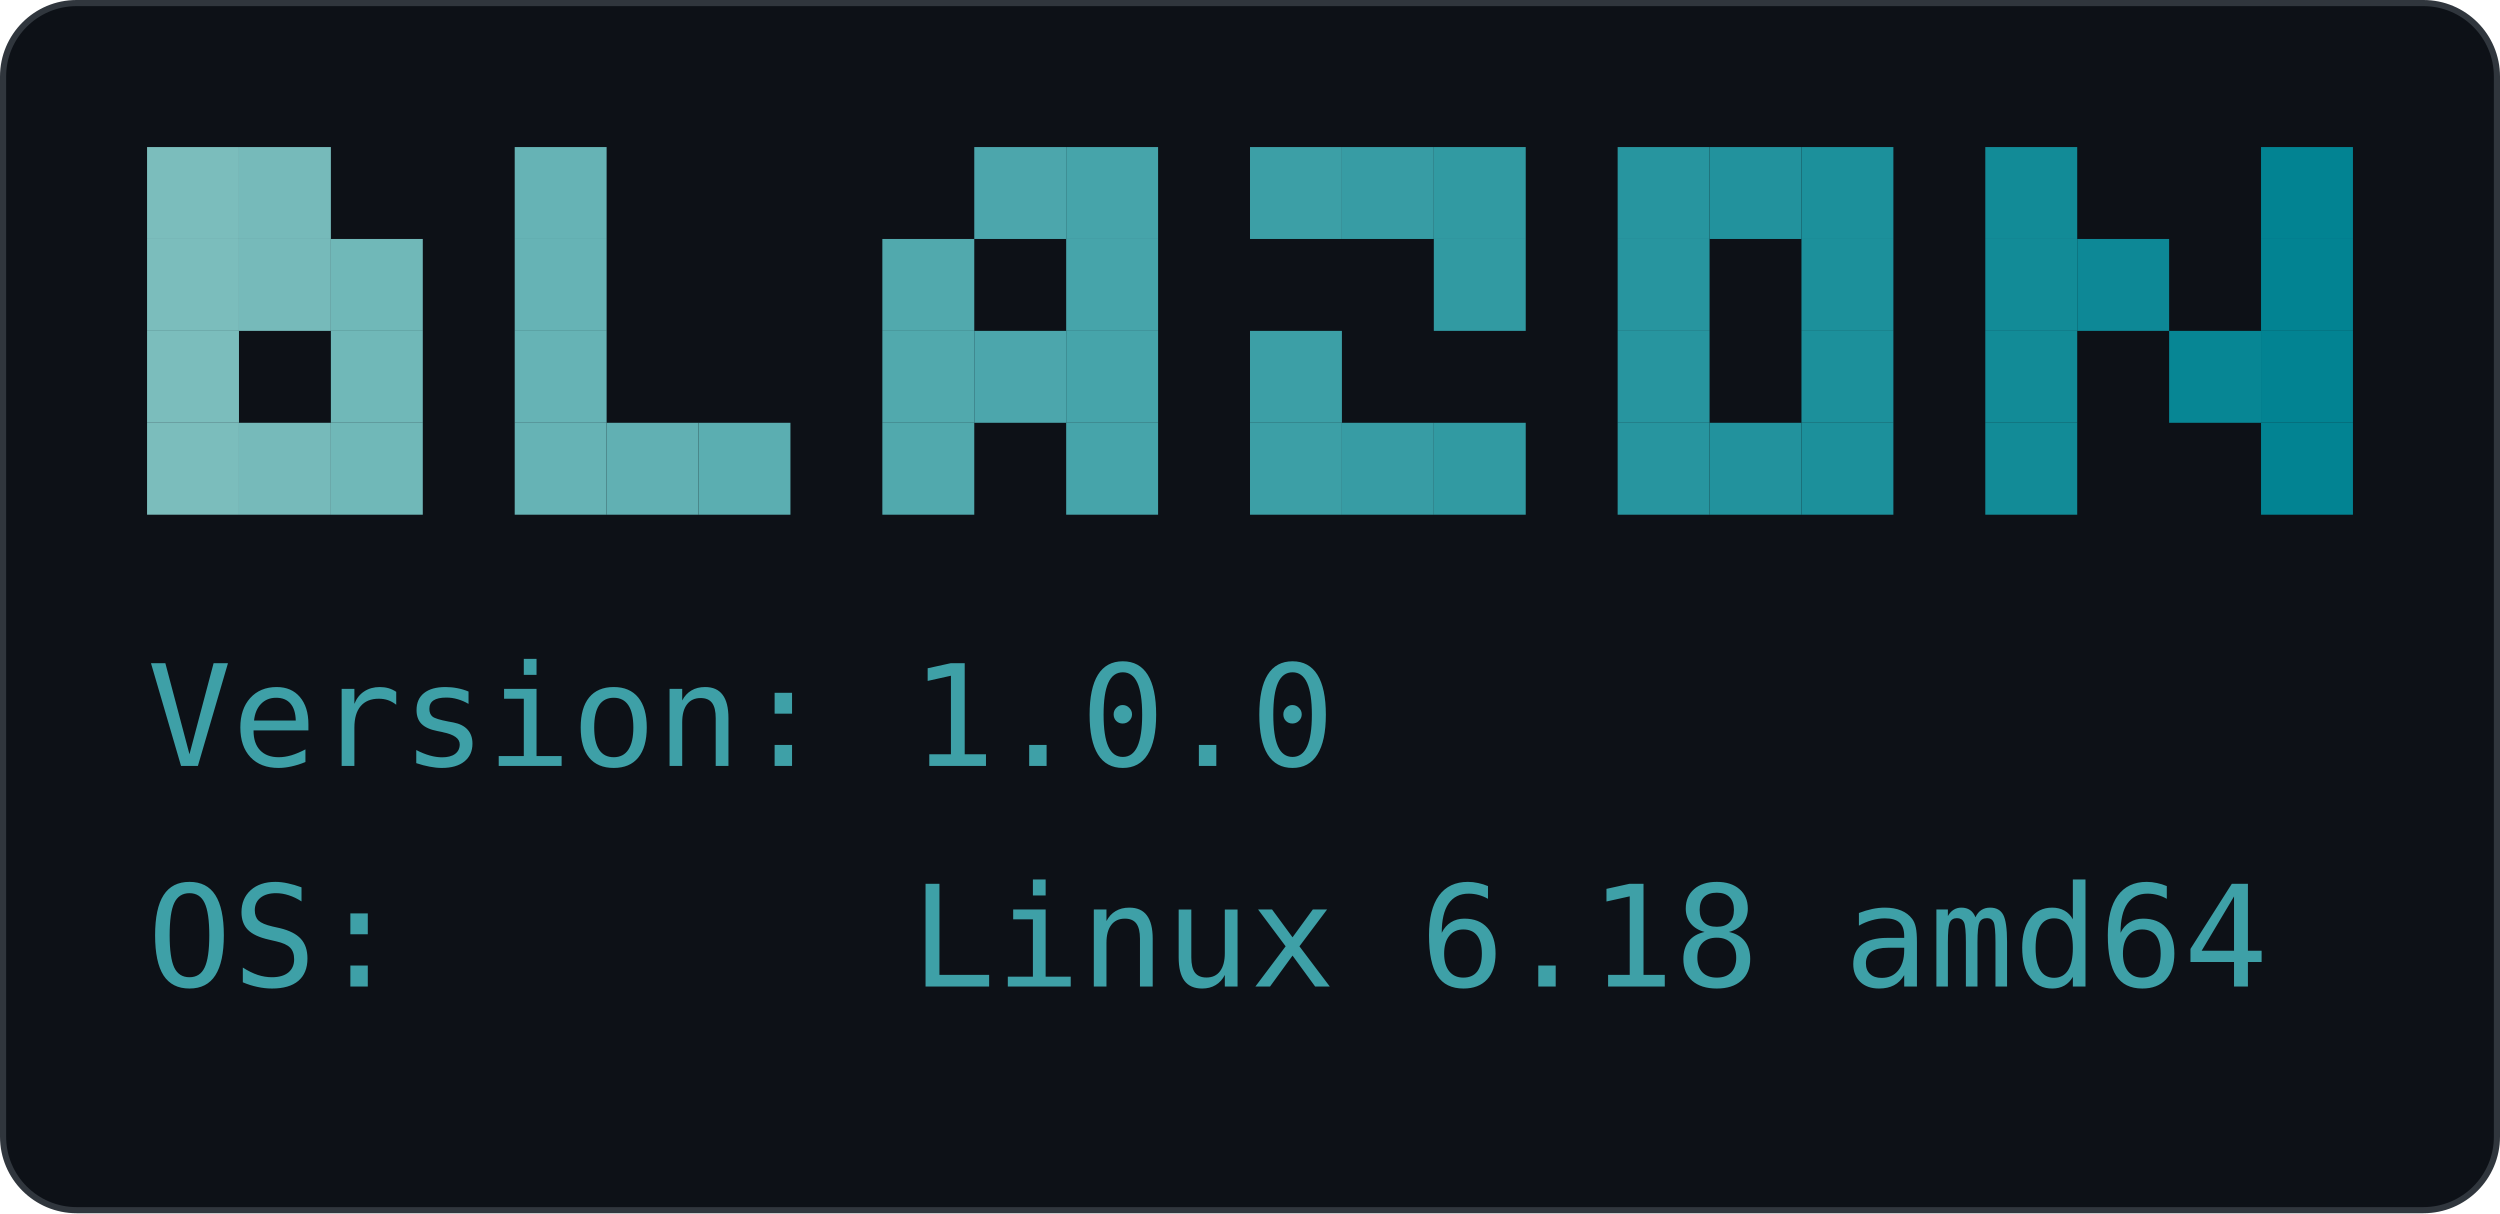
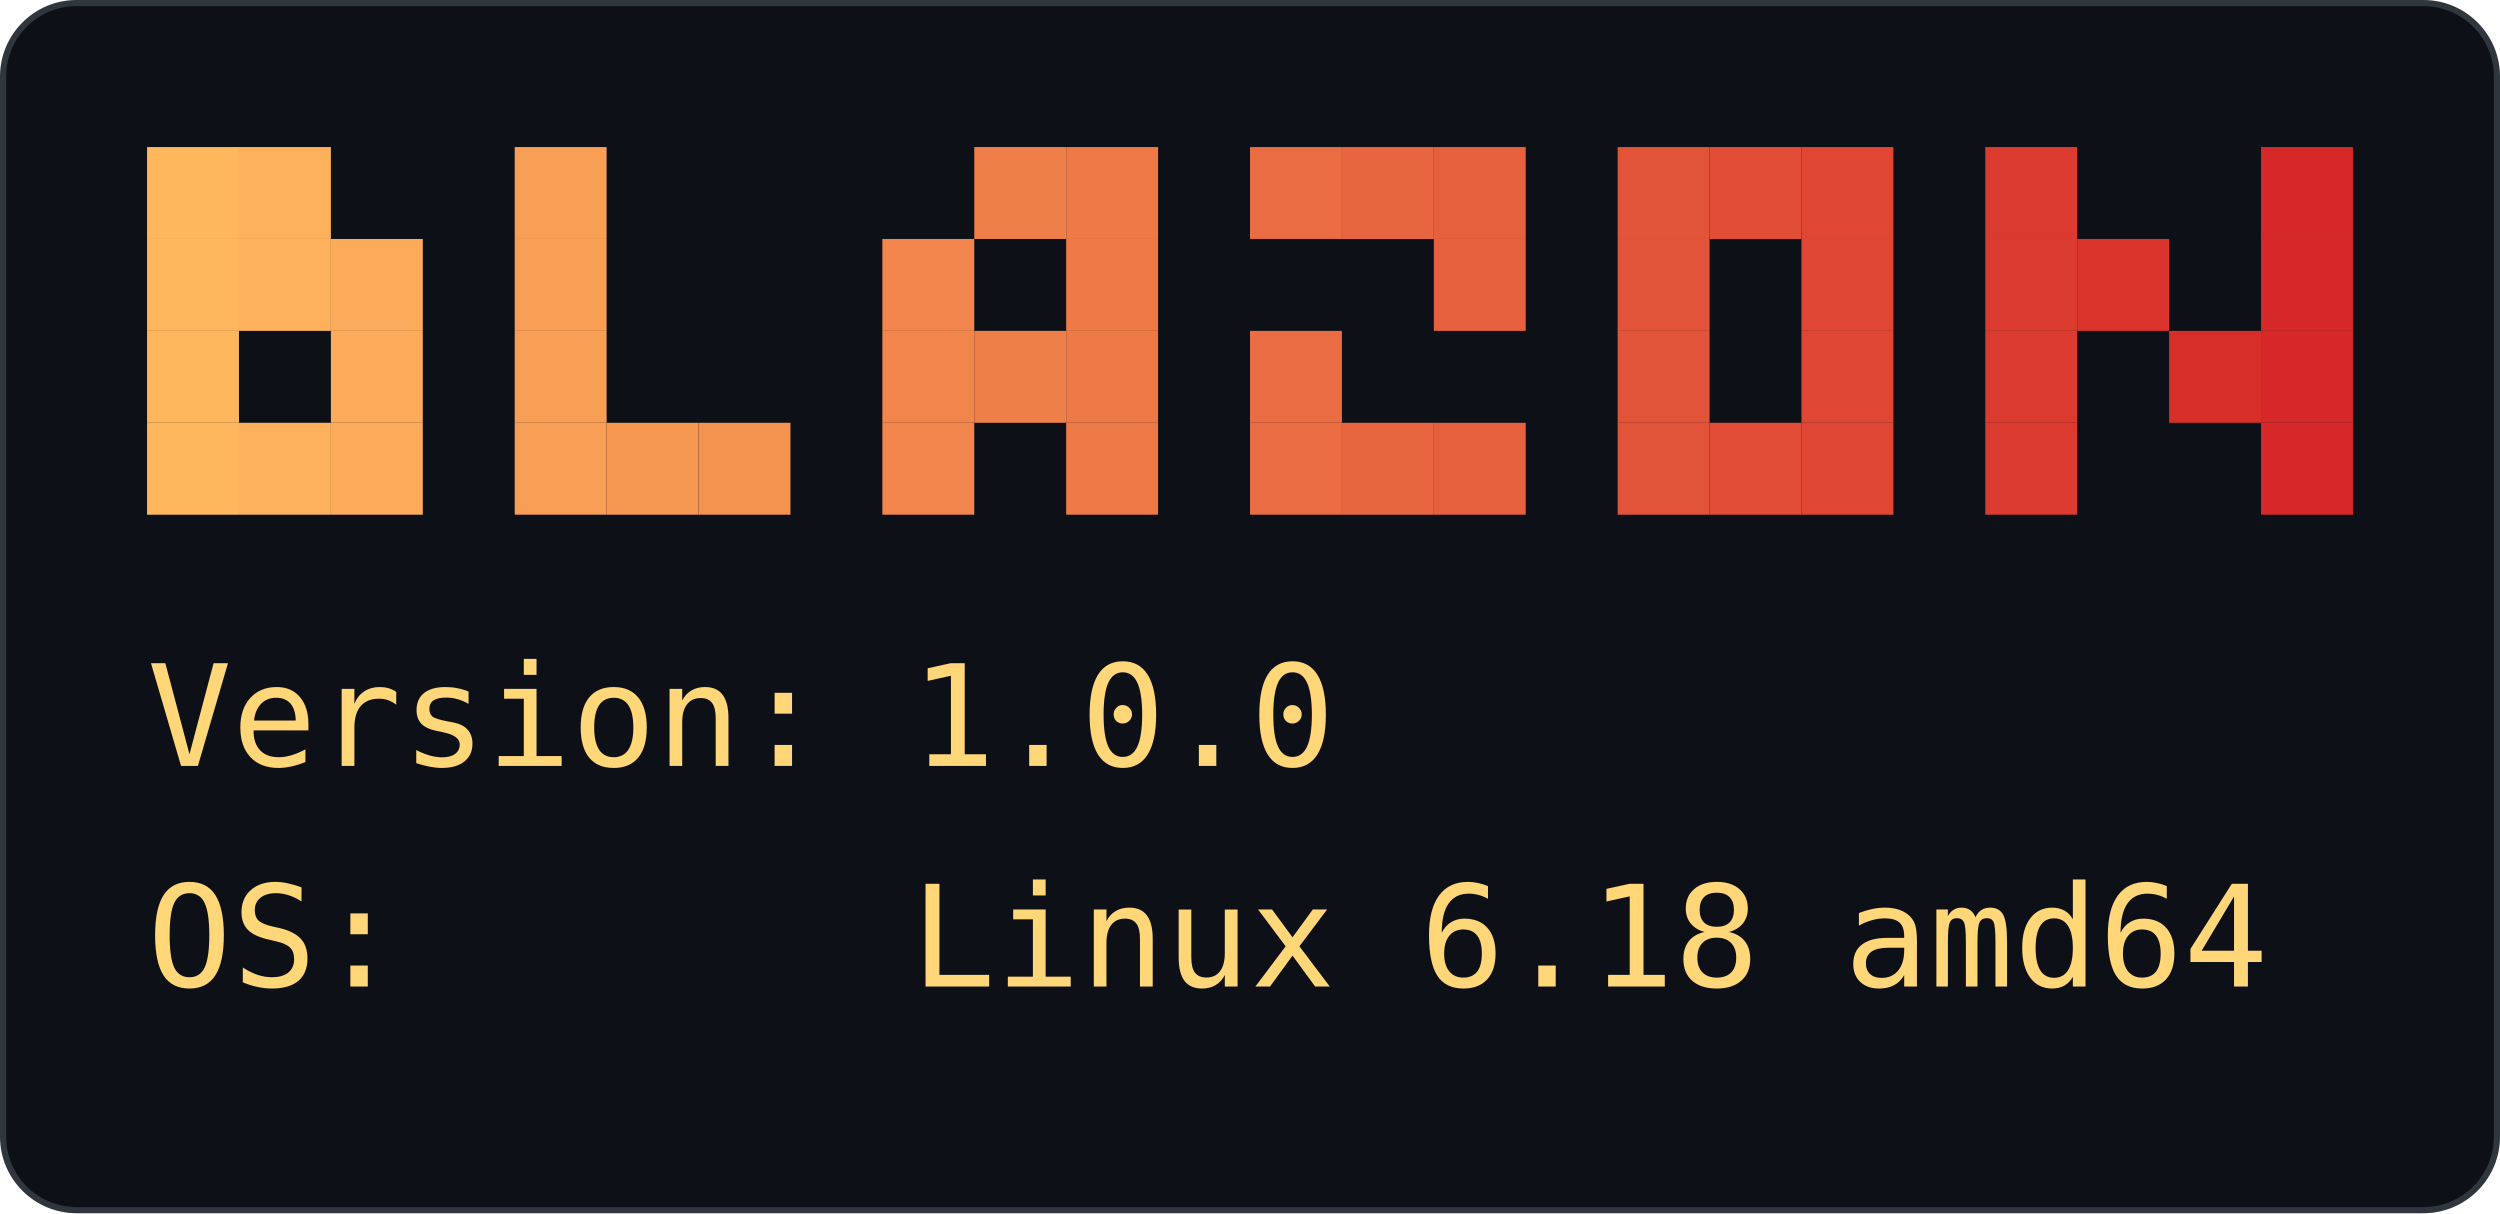
<svg xmlns="http://www.w3.org/2000/svg" width="408" height="198" viewBox="0 0 408 198" font-family="ui-monospace,SFMono-Regular,Menlo,Consolas,monospace">
  <rect x="0.5" y="0.5" width="407" height="197" rx="12" fill="#0d1117" stroke="#30363d" />
-   <rect x="24" y="24" width="15" height="15" fill="#7bbdbc" />
-   <rect x="24" y="39" width="15" height="15" fill="#7bbdbc" />
-   <rect x="39" y="24" width="15" height="15" fill="#76baba" />
-   <rect x="39" y="39" width="15" height="15" fill="#76baba" />
-   <rect x="54" y="39" width="15" height="15" fill="#70b8b8" />
-   <rect x="84" y="24" width="15" height="15" fill="#66b3b5" />
-   <rect x="84" y="39" width="15" height="15" fill="#66b3b5" />
-   <rect x="144" y="39" width="15" height="15" fill="#51a9ad" />
-   <rect x="159" y="24" width="15" height="15" fill="#4ca6ac" />
-   <rect x="174" y="24" width="15" height="15" fill="#46a4aa" />
-   <rect x="174" y="39" width="15" height="15" fill="#46a4aa" />
-   <rect x="204" y="24" width="15" height="15" fill="#3c9fa6" />
-   <rect x="219" y="24" width="15" height="15" fill="#379ca4" />
-   <rect x="234" y="24" width="15" height="15" fill="#319aa2" />
-   <rect x="234" y="39" width="15" height="15" fill="#319aa2" />
-   <rect x="264" y="24" width="15" height="15" fill="#27959f" />
-   <rect x="264" y="39" width="15" height="15" fill="#27959f" />
-   <rect x="279" y="24" width="15" height="15" fill="#22929d" />
-   <rect x="294" y="24" width="15" height="15" fill="#1c909b" />
-   <rect x="294" y="39" width="15" height="15" fill="#1c909b" />
-   <rect x="324" y="24" width="15" height="15" fill="#128b97" />
-   <rect x="324" y="39" width="15" height="15" fill="#128b97" />
-   <rect x="339" y="39" width="15" height="15" fill="#0d8896" />
-   <rect x="369" y="24" width="15" height="15" fill="#028392" />
-   <rect x="369" y="39" width="15" height="15" fill="#028392" />
-   <rect x="24" y="54" width="15" height="15" fill="#7bbdbc" />
-   <rect x="24" y="69" width="15" height="15" fill="#7bbdbc" />
-   <rect x="39" y="69" width="15" height="15" fill="#76baba" />
-   <rect x="54" y="54" width="15" height="15" fill="#70b8b8" />
-   <rect x="54" y="69" width="15" height="15" fill="#70b8b8" />
-   <rect x="84" y="54" width="15" height="15" fill="#66b3b5" />
-   <rect x="84" y="69" width="15" height="15" fill="#66b3b5" />
-   <rect x="99" y="69" width="15" height="15" fill="#61b0b3" />
-   <rect x="114" y="69" width="15" height="15" fill="#5baeb1" />
-   <rect x="144" y="54" width="15" height="15" fill="#51a9ad" />
-   <rect x="144" y="69" width="15" height="15" fill="#51a9ad" />
-   <rect x="159" y="54" width="15" height="15" fill="#4ca6ac" />
-   <rect x="174" y="54" width="15" height="15" fill="#46a4aa" />
-   <rect x="174" y="69" width="15" height="15" fill="#46a4aa" />
-   <rect x="204" y="54" width="15" height="15" fill="#3c9fa6" />
-   <rect x="204" y="69" width="15" height="15" fill="#3c9fa6" />
-   <rect x="219" y="69" width="15" height="15" fill="#379ca4" />
-   <rect x="234" y="69" width="15" height="15" fill="#319aa2" />
-   <rect x="264" y="54" width="15" height="15" fill="#27959f" />
-   <rect x="264" y="69" width="15" height="15" fill="#27959f" />
-   <rect x="279" y="69" width="15" height="15" fill="#22929d" />
-   <rect x="294" y="54" width="15" height="15" fill="#1c909b" />
-   <rect x="294" y="69" width="15" height="15" fill="#1c909b" />
-   <rect x="324" y="54" width="15" height="15" fill="#128b97" />
-   <rect x="324" y="69" width="15" height="15" fill="#128b97" />
-   <rect x="354" y="54" width="15" height="15" fill="#078694" />
-   <rect x="369" y="54" width="15" height="15" fill="#028392" />
-   <rect x="369" y="69" width="15" height="15" fill="#028392" />
-   <text x="24" y="125" fill="#3ea0a7" font-size="23" xml:space="preserve">Version: 1.0.0</text>
-   <text x="24" y="161" fill="#3ea0a7" font-size="23" xml:space="preserve">OS:      Linux 6.18 amd64</text>
+   <rect x="24" y="24" width="15" height="15" fill="#ffb75e" />
+   <rect x="24" y="39" width="15" height="15" fill="#ffb75e" />
+   <rect x="39" y="24" width="15" height="15" fill="#fdb15c" />
+   <rect x="39" y="39" width="15" height="15" fill="#fdb15c" />
+   <rect x="54" y="39" width="15" height="15" fill="#fbab59" />
+   <rect x="84" y="24" width="15" height="15" fill="#f89e55" />
+   <rect x="84" y="39" width="15" height="15" fill="#f89e55" />
+   <rect x="144" y="39" width="15" height="15" fill="#f1854b" />
+   <rect x="159" y="24" width="15" height="15" fill="#ef7f49" />
+   <rect x="174" y="24" width="15" height="15" fill="#ed7947" />
+   <rect x="174" y="39" width="15" height="15" fill="#ed7947" />
+   <rect x="204" y="24" width="15" height="15" fill="#ea6c42" />
+   <rect x="219" y="24" width="15" height="15" fill="#e8663f" />
+   <rect x="234" y="24" width="15" height="15" fill="#e6603d" />
+   <rect x="234" y="39" width="15" height="15" fill="#e6603d" />
+   <rect x="264" y="24" width="15" height="15" fill="#e25438" />
+   <rect x="264" y="39" width="15" height="15" fill="#e25438" />
+   <rect x="279" y="24" width="15" height="15" fill="#e14d36" />
+   <rect x="294" y="24" width="15" height="15" fill="#df4734" />
+   <rect x="294" y="39" width="15" height="15" fill="#df4734" />
+   <rect x="324" y="24" width="15" height="15" fill="#db3b2f" />
+   <rect x="324" y="39" width="15" height="15" fill="#db3b2f" />
+   <rect x="339" y="39" width="15" height="15" fill="#da342d" />
+   <rect x="369" y="24" width="15" height="15" fill="#d62828" />
+   <rect x="369" y="39" width="15" height="15" fill="#d62828" />
+   <rect x="24" y="54" width="15" height="15" fill="#ffb75e" />
+   <rect x="24" y="69" width="15" height="15" fill="#ffb75e" />
+   <rect x="39" y="69" width="15" height="15" fill="#fdb15c" />
+   <rect x="54" y="54" width="15" height="15" fill="#fbab59" />
+   <rect x="54" y="69" width="15" height="15" fill="#fbab59" />
+   <rect x="84" y="54" width="15" height="15" fill="#f89e55" />
+   <rect x="84" y="69" width="15" height="15" fill="#f89e55" />
+   <rect x="99" y="69" width="15" height="15" fill="#f69852" />
+   <rect x="114" y="69" width="15" height="15" fill="#f49250" />
+   <rect x="144" y="54" width="15" height="15" fill="#f1854b" />
+   <rect x="144" y="69" width="15" height="15" fill="#f1854b" />
+   <rect x="159" y="54" width="15" height="15" fill="#ef7f49" />
+   <rect x="174" y="54" width="15" height="15" fill="#ed7947" />
+   <rect x="174" y="69" width="15" height="15" fill="#ed7947" />
+   <rect x="204" y="54" width="15" height="15" fill="#ea6c42" />
+   <rect x="204" y="69" width="15" height="15" fill="#ea6c42" />
+   <rect x="219" y="69" width="15" height="15" fill="#e8663f" />
+   <rect x="234" y="69" width="15" height="15" fill="#e6603d" />
+   <rect x="264" y="54" width="15" height="15" fill="#e25438" />
+   <rect x="264" y="69" width="15" height="15" fill="#e25438" />
+   <rect x="279" y="69" width="15" height="15" fill="#e14d36" />
+   <rect x="294" y="54" width="15" height="15" fill="#df4734" />
+   <rect x="294" y="69" width="15" height="15" fill="#df4734" />
+   <rect x="324" y="54" width="15" height="15" fill="#db3b2f" />
+   <rect x="324" y="69" width="15" height="15" fill="#db3b2f" />
+   <rect x="354" y="54" width="15" height="15" fill="#d82e2a" />
+   <rect x="369" y="54" width="15" height="15" fill="#d62828" />
+   <rect x="369" y="69" width="15" height="15" fill="#d62828" />
+   <text x="24" y="125" fill="#ffd678" font-size="23" xml:space="preserve">Version: 1.0.0</text>
+   <text x="24" y="161" fill="#ffd678" font-size="23" xml:space="preserve">OS:      Linux 6.18 amd64</text>
</svg>
